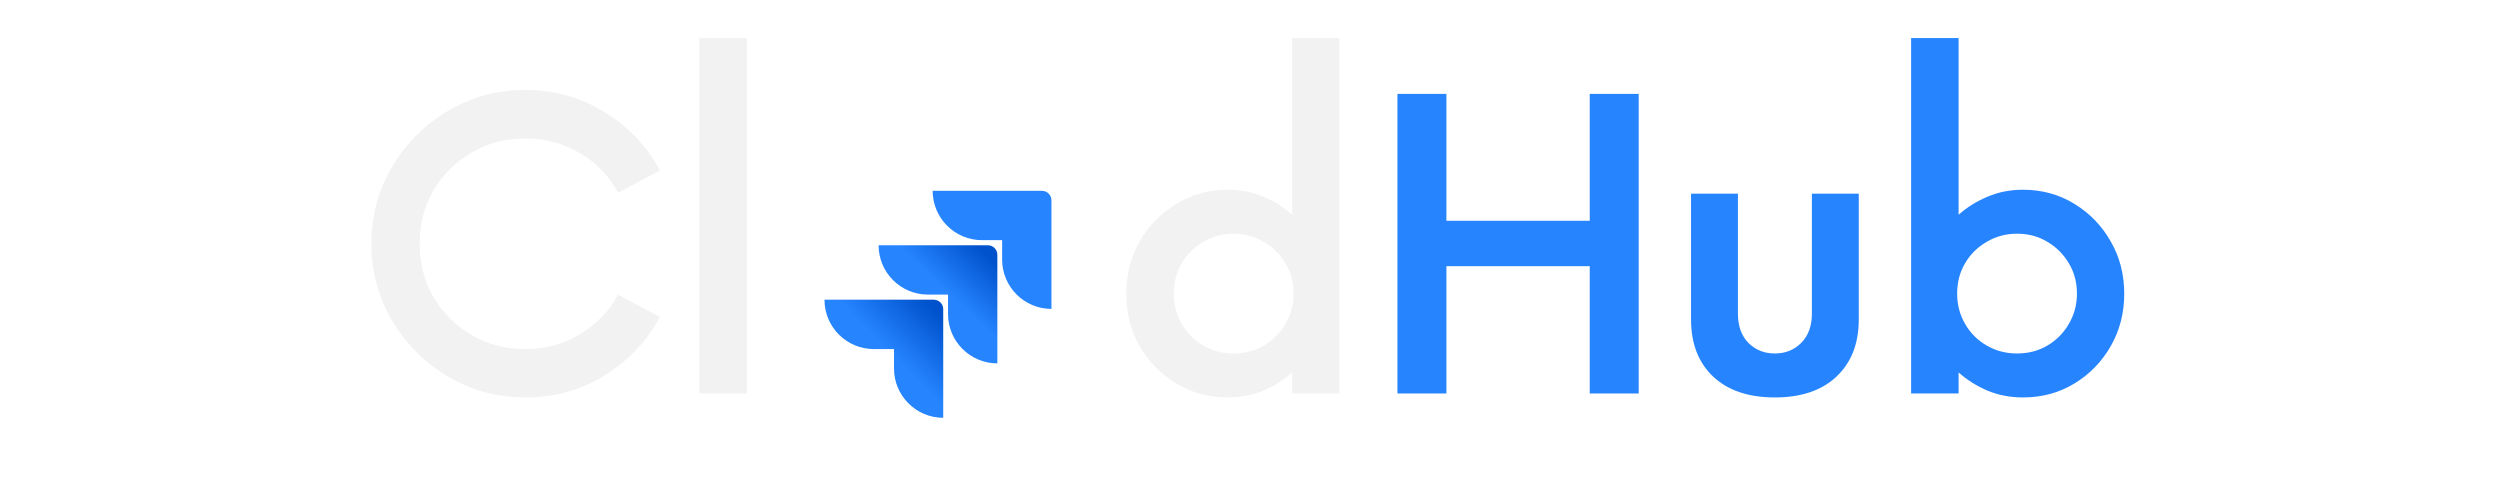
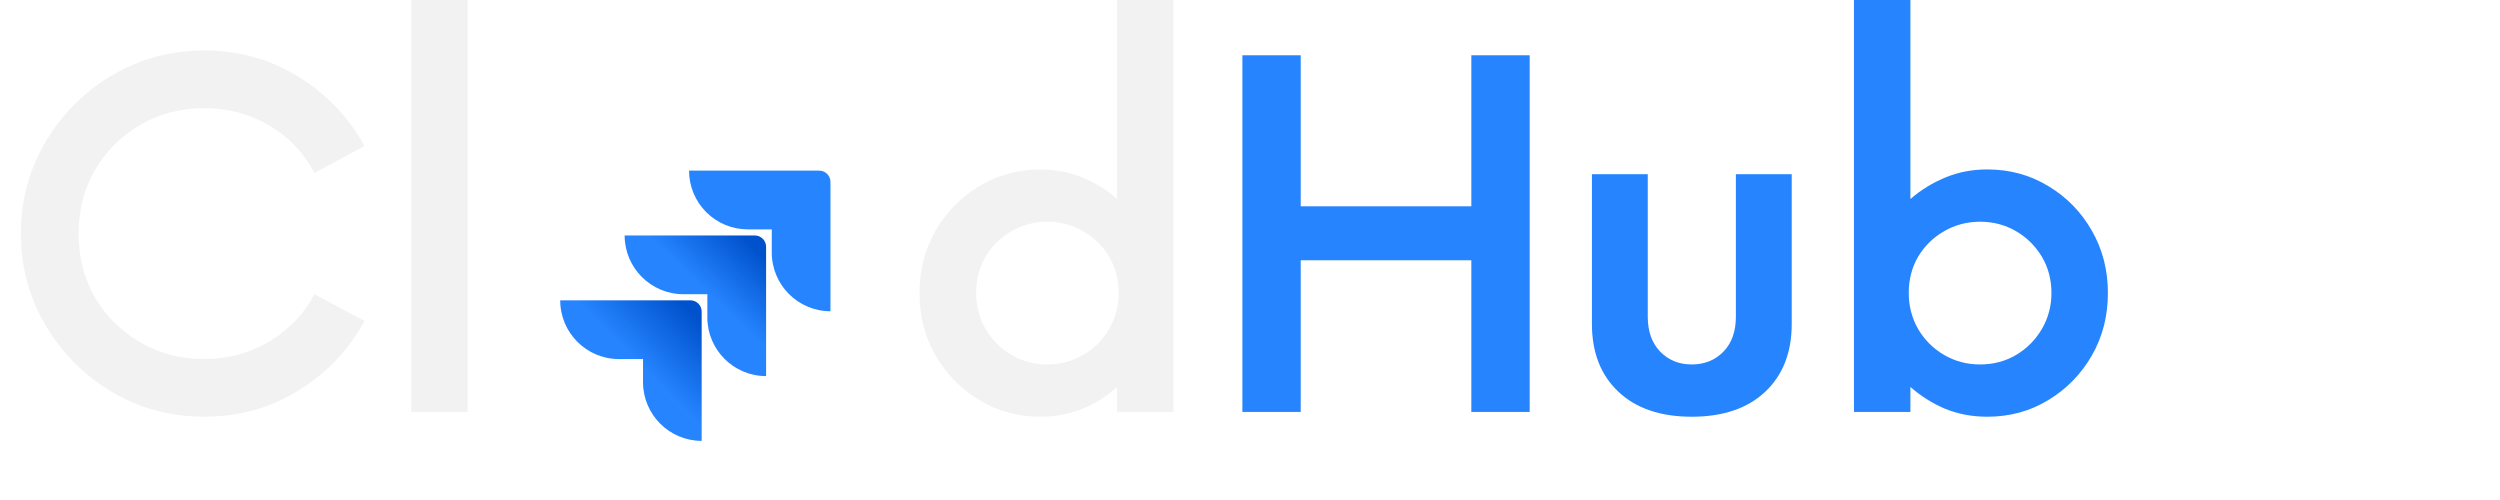
<svg xmlns="http://www.w3.org/2000/svg" width="250" zoomAndPan="magnify" viewBox="0 0 187.5 37.5" height="50" preserveAspectRatio="xMidYMid meet" version="1.0">
  <defs>
    <g />
-     <clipPath id="4281fc15dd">
-       <path d="M 69 14.312 L 78.855 14.312 L 78.855 24 L 69 24 Z M 69 14.312 " clip-rule="nonzero" />
-     </clipPath>
-     <clipPath id="442310760a">
-       <path d="M 65 18 L 75 18 L 75 28 L 65 28 Z M 65 18 " clip-rule="nonzero" />
-     </clipPath>
-     <clipPath id="2dd22bcf88">
-       <path d="M 74.09 18.395 L 65.895 18.395 C 65.895 20.438 67.551 22.094 69.59 22.094 L 71.102 22.094 L 71.102 23.559 C 71.105 25.598 72.762 27.254 74.801 27.254 L 74.801 19.105 C 74.801 18.715 74.484 18.395 74.09 18.395 Z M 74.09 18.395 " clip-rule="nonzero" />
-     </clipPath>
-     <linearGradient x1="0.991" gradientTransform="matrix(8.909584, 0, 0, 8.857443, 65.89299, 18.39581)" y1="-0.009" x2="0.009" gradientUnits="userSpaceOnUse" y2="1.009" id="2c9fe16d7d">
+     <clipPath id="a2aee419d6">
+       <path d="M 51 12.797 L 62.285 12.797 L 62.285 24 L 51 24 Z M 51 12.797 " clip-rule="nonzero" />
+     </clipPath>
+     <clipPath id="3bea4ac514">
+       <path d="M 46 17 L 58 17 L 58 29 L 46 29 Z M 46 17 " clip-rule="nonzero" />
+     </clipPath>
+     <clipPath id="61e51c5247">
+       <path d="M 56.609 17.66 L 46.848 17.66 C 46.852 20.094 48.82 22.062 51.254 22.066 L 53.051 22.066 L 53.051 23.809 C 53.055 26.238 55.023 28.207 57.457 28.207 L 57.457 18.508 C 57.457 18.043 57.078 17.66 56.609 17.66 Z M 56.609 17.66 " clip-rule="nonzero" />
+     </clipPath>
+     <linearGradient x1="0.991" gradientTransform="matrix(10.6075, 0, 0, 10.54542, 46.84894, 17.6619)" y1="-0.009" x2="0.009" gradientUnits="userSpaceOnUse" y2="1.009" id="19b626c670">
      <stop stop-opacity="1" stop-color="rgb(0%, 32.199%, 79.999%)" offset="0" />
      <stop stop-opacity="1" stop-color="rgb(0%, 32.199%, 79.999%)" offset="0.062" />
      <stop stop-opacity="1" stop-color="rgb(0%, 32.199%, 79.999%)" offset="0.078" />
      <stop stop-opacity="1" stop-color="rgb(0.082%, 32.309%, 80.11%)" offset="0.086" />
      <stop stop-opacity="1" stop-color="rgb(0.343%, 32.652%, 80.461%)" offset="0.09" />
      <stop stop-opacity="1" stop-color="rgb(0.522%, 32.887%, 80.701%)" offset="0.094" />
      <stop stop-opacity="1" stop-color="rgb(0.699%, 33.121%, 80.939%)" offset="0.098" />
      <stop stop-opacity="1" stop-color="rgb(0.877%, 33.354%, 81.178%)" offset="0.102" />
      <stop stop-opacity="1" stop-color="rgb(1.054%, 33.588%, 81.416%)" offset="0.105" />
      <stop stop-opacity="1" stop-color="rgb(1.233%, 33.823%, 81.656%)" offset="0.109" />
      <stop stop-opacity="1" stop-color="rgb(1.411%, 34.056%, 81.894%)" offset="0.113" />
      <stop stop-opacity="1" stop-color="rgb(1.59%, 34.291%, 82.133%)" offset="0.117" />
      <stop stop-opacity="1" stop-color="rgb(1.767%, 34.525%, 82.372%)" offset="0.121" />
      <stop stop-opacity="1" stop-color="rgb(1.945%, 34.76%, 82.611%)" offset="0.125" />
      <stop stop-opacity="1" stop-color="rgb(2.122%, 34.993%, 82.849%)" offset="0.129" />
      <stop stop-opacity="1" stop-color="rgb(2.301%, 35.228%, 83.089%)" offset="0.133" />
      <stop stop-opacity="1" stop-color="rgb(2.478%, 35.461%, 83.327%)" offset="0.137" />
      <stop stop-opacity="1" stop-color="rgb(2.657%, 35.695%, 83.566%)" offset="0.141" />
      <stop stop-opacity="1" stop-color="rgb(2.835%, 35.928%, 83.804%)" offset="0.145" />
      <stop stop-opacity="1" stop-color="rgb(3.014%, 36.163%, 84.044%)" offset="0.148" />
      <stop stop-opacity="1" stop-color="rgb(3.191%, 36.397%, 84.283%)" offset="0.152" />
      <stop stop-opacity="1" stop-color="rgb(3.369%, 36.632%, 84.523%)" offset="0.156" />
      <stop stop-opacity="1" stop-color="rgb(3.546%, 36.865%, 84.761%)" offset="0.16" />
      <stop stop-opacity="1" stop-color="rgb(3.725%, 37.1%, 85.001%)" offset="0.164" />
      <stop stop-opacity="1" stop-color="rgb(3.902%, 37.334%, 85.239%)" offset="0.168" />
      <stop stop-opacity="1" stop-color="rgb(4.08%, 37.569%, 85.478%)" offset="0.172" />
      <stop stop-opacity="1" stop-color="rgb(4.259%, 37.802%, 85.716%)" offset="0.176" />
      <stop stop-opacity="1" stop-color="rgb(4.437%, 38.036%, 85.956%)" offset="0.18" />
      <stop stop-opacity="1" stop-color="rgb(4.614%, 38.269%, 86.194%)" offset="0.184" />
      <stop stop-opacity="1" stop-color="rgb(4.793%, 38.504%, 86.433%)" offset="0.188" />
      <stop stop-opacity="1" stop-color="rgb(4.97%, 38.737%, 86.671%)" offset="0.191" />
      <stop stop-opacity="1" stop-color="rgb(5.148%, 38.972%, 86.911%)" offset="0.195" />
      <stop stop-opacity="1" stop-color="rgb(5.325%, 39.206%, 87.149%)" offset="0.199" />
      <stop stop-opacity="1" stop-color="rgb(5.504%, 39.441%, 87.389%)" offset="0.203" />
      <stop stop-opacity="1" stop-color="rgb(5.682%, 39.674%, 87.627%)" offset="0.207" />
      <stop stop-opacity="1" stop-color="rgb(5.861%, 39.909%, 87.866%)" offset="0.211" />
      <stop stop-opacity="1" stop-color="rgb(6.038%, 40.143%, 88.104%)" offset="0.215" />
      <stop stop-opacity="1" stop-color="rgb(6.216%, 40.378%, 88.344%)" offset="0.219" />
      <stop stop-opacity="1" stop-color="rgb(6.393%, 40.611%, 88.582%)" offset="0.223" />
      <stop stop-opacity="1" stop-color="rgb(6.572%, 40.845%, 88.821%)" offset="0.227" />
      <stop stop-opacity="1" stop-color="rgb(6.749%, 41.078%, 89.059%)" offset="0.23" />
      <stop stop-opacity="1" stop-color="rgb(6.927%, 41.313%, 89.299%)" offset="0.234" />
      <stop stop-opacity="1" stop-color="rgb(7.106%, 41.547%, 89.537%)" offset="0.238" />
      <stop stop-opacity="1" stop-color="rgb(7.285%, 41.782%, 89.777%)" offset="0.242" />
      <stop stop-opacity="1" stop-color="rgb(7.462%, 42.015%, 90.015%)" offset="0.246" />
      <stop stop-opacity="1" stop-color="rgb(7.64%, 42.25%, 90.254%)" offset="0.25" />
      <stop stop-opacity="1" stop-color="rgb(7.817%, 42.484%, 90.494%)" offset="0.254" />
      <stop stop-opacity="1" stop-color="rgb(7.996%, 42.719%, 90.733%)" offset="0.258" />
      <stop stop-opacity="1" stop-color="rgb(8.173%, 42.952%, 90.971%)" offset="0.262" />
      <stop stop-opacity="1" stop-color="rgb(8.351%, 43.185%, 91.211%)" offset="0.266" />
      <stop stop-opacity="1" stop-color="rgb(8.528%, 43.419%, 91.449%)" offset="0.27" />
      <stop stop-opacity="1" stop-color="rgb(8.707%, 43.654%, 91.689%)" offset="0.273" />
      <stop stop-opacity="1" stop-color="rgb(8.885%, 43.887%, 91.927%)" offset="0.277" />
      <stop stop-opacity="1" stop-color="rgb(9.064%, 44.122%, 92.166%)" offset="0.281" />
      <stop stop-opacity="1" stop-color="rgb(9.241%, 44.356%, 92.404%)" offset="0.285" />
      <stop stop-opacity="1" stop-color="rgb(9.419%, 44.591%, 92.644%)" offset="0.289" />
      <stop stop-opacity="1" stop-color="rgb(9.596%, 44.824%, 92.882%)" offset="0.293" />
      <stop stop-opacity="1" stop-color="rgb(9.775%, 45.059%, 93.121%)" offset="0.297" />
      <stop stop-opacity="1" stop-color="rgb(9.952%, 45.293%, 93.359%)" offset="0.301" />
      <stop stop-opacity="1" stop-color="rgb(10.13%, 45.528%, 93.599%)" offset="0.305" />
      <stop stop-opacity="1" stop-color="rgb(10.309%, 45.761%, 93.837%)" offset="0.309" />
      <stop stop-opacity="1" stop-color="rgb(10.487%, 45.995%, 94.077%)" offset="0.312" />
      <stop stop-opacity="1" stop-color="rgb(10.664%, 46.228%, 94.315%)" offset="0.316" />
      <stop stop-opacity="1" stop-color="rgb(10.843%, 46.463%, 94.554%)" offset="0.32" />
      <stop stop-opacity="1" stop-color="rgb(11.02%, 46.696%, 94.792%)" offset="0.324" />
      <stop stop-opacity="1" stop-color="rgb(11.198%, 46.931%, 95.032%)" offset="0.328" />
      <stop stop-opacity="1" stop-color="rgb(11.375%, 47.165%, 95.27%)" offset="0.332" />
      <stop stop-opacity="1" stop-color="rgb(11.554%, 47.4%, 95.509%)" offset="0.336" />
      <stop stop-opacity="1" stop-color="rgb(11.732%, 47.633%, 95.747%)" offset="0.34" />
      <stop stop-opacity="1" stop-color="rgb(11.911%, 47.868%, 95.987%)" offset="0.344" />
      <stop stop-opacity="1" stop-color="rgb(12.088%, 48.102%, 96.225%)" offset="0.348" />
      <stop stop-opacity="1" stop-color="rgb(12.267%, 48.335%, 96.465%)" offset="0.352" />
      <stop stop-opacity="1" stop-color="rgb(12.444%, 48.569%, 96.703%)" offset="0.355" />
      <stop stop-opacity="1" stop-color="rgb(12.622%, 48.804%, 96.942%)" offset="0.359" />
      <stop stop-opacity="1" stop-color="rgb(12.799%, 49.037%, 97.182%)" offset="0.363" />
      <stop stop-opacity="1" stop-color="rgb(12.978%, 49.272%, 97.421%)" offset="0.367" />
      <stop stop-opacity="1" stop-color="rgb(13.156%, 49.506%, 97.659%)" offset="0.371" />
      <stop stop-opacity="1" stop-color="rgb(13.335%, 49.741%, 97.899%)" offset="0.375" />
      <stop stop-opacity="1" stop-color="rgb(13.512%, 49.974%, 98.137%)" offset="0.379" />
      <stop stop-opacity="1" stop-color="rgb(13.69%, 50.209%, 98.376%)" offset="0.383" />
      <stop stop-opacity="1" stop-color="rgb(13.867%, 50.443%, 98.615%)" offset="0.387" />
      <stop stop-opacity="1" stop-color="rgb(14.046%, 50.676%, 98.854%)" offset="0.391" />
      <stop stop-opacity="1" stop-color="rgb(14.223%, 50.909%, 99.092%)" offset="0.395" />
      <stop stop-opacity="1" stop-color="rgb(14.401%, 51.144%, 99.332%)" offset="0.398" />
      <stop stop-opacity="1" stop-color="rgb(14.58%, 51.378%, 99.57%)" offset="0.402" />
      <stop stop-opacity="1" stop-color="rgb(14.758%, 51.613%, 99.809%)" offset="0.406" />
      <stop stop-opacity="1" stop-color="rgb(14.828%, 51.706%, 99.904%)" offset="0.438" />
      <stop stop-opacity="1" stop-color="rgb(14.899%, 51.799%, 100%)" offset="0.491" />
      <stop stop-opacity="1" stop-color="rgb(14.899%, 51.799%, 100%)" offset="0.5" />
      <stop stop-opacity="1" stop-color="rgb(14.899%, 51.799%, 100%)" offset="0.509" />
      <stop stop-opacity="1" stop-color="rgb(14.899%, 51.799%, 100%)" offset="1" />
    </linearGradient>
-     <clipPath id="081d4f0f31">
-       <path d="M 61.836 22 L 71 22 L 71 31.332 L 61.836 31.332 Z M 61.836 22 " clip-rule="nonzero" />
-     </clipPath>
-     <clipPath id="09cc442fc3">
-       <path d="M 70.031 22.477 L 61.836 22.477 C 61.836 24.523 63.492 26.18 65.535 26.18 L 67.051 26.18 L 67.051 27.637 C 67.051 29.676 68.703 31.332 70.742 31.336 L 70.742 23.191 C 70.742 22.797 70.426 22.477 70.031 22.477 Z M 70.031 22.477 " clip-rule="nonzero" />
-     </clipPath>
-     <linearGradient x1="1.006" gradientTransform="matrix(8.909584, 0, 0, 8.856908, 61.83427, 22.4784)" y1="0.006" x2="-0.005" gradientUnits="userSpaceOnUse" y2="0.994" id="7d6ed2fe5c">
+     <clipPath id="8f3a3ee9fa">
+       <path d="M 42.016 22 L 53 22 L 53 33.066 L 42.016 33.066 Z M 42.016 22 " clip-rule="nonzero" />
+     </clipPath>
+     <clipPath id="1d2eb7f20a">
+       <path d="M 51.777 22.523 L 42.016 22.523 C 42.016 24.957 43.988 26.93 46.422 26.93 L 48.227 26.93 L 48.227 28.664 C 48.227 31.094 50.195 33.062 52.625 33.066 L 52.625 23.371 C 52.625 22.902 52.246 22.523 51.777 22.523 Z M 51.777 22.523 " clip-rule="nonzero" />
+     </clipPath>
+     <linearGradient x1="1.006" gradientTransform="matrix(10.6075, 0, 0, 10.54478, 42.01674, 22.52251)" y1="0.006" x2="-0.005" gradientUnits="userSpaceOnUse" y2="0.994" id="610e79e1d4">
      <stop stop-opacity="1" stop-color="rgb(0%, 32.199%, 79.999%)" offset="0" />
      <stop stop-opacity="1" stop-color="rgb(0%, 32.199%, 79.999%)" offset="0.062" />
      <stop stop-opacity="1" stop-color="rgb(0%, 32.199%, 79.999%)" offset="0.078" />
      <stop stop-opacity="1" stop-color="rgb(0.131%, 32.372%, 80.174%)" offset="0.086" />
      <stop stop-opacity="1" stop-color="rgb(0.42%, 32.753%, 80.563%)" offset="0.09" />
      <stop stop-opacity="1" stop-color="rgb(0.578%, 32.962%, 80.777%)" offset="0.094" />
      <stop stop-opacity="1" stop-color="rgb(0.737%, 33.17%, 80.989%)" offset="0.098" />
      <stop stop-opacity="1" stop-color="rgb(0.896%, 33.379%, 81.203%)" offset="0.102" />
      <stop stop-opacity="1" stop-color="rgb(1.054%, 33.586%, 81.415%)" offset="0.105" />
      <stop stop-opacity="1" stop-color="rgb(1.213%, 33.795%, 81.628%)" offset="0.109" />
      <stop stop-opacity="1" stop-color="rgb(1.372%, 34.004%, 81.841%)" offset="0.113" />
      <stop stop-opacity="1" stop-color="rgb(1.53%, 34.213%, 82.054%)" offset="0.117" />
      <stop stop-opacity="1" stop-color="rgb(1.688%, 34.421%, 82.266%)" offset="0.121" />
      <stop stop-opacity="1" stop-color="rgb(1.846%, 34.63%, 82.48%)" offset="0.125" />
      <stop stop-opacity="1" stop-color="rgb(2.005%, 34.837%, 82.692%)" offset="0.129" />
      <stop stop-opacity="1" stop-color="rgb(2.164%, 35.046%, 82.906%)" offset="0.133" />
      <stop stop-opacity="1" stop-color="rgb(2.322%, 35.255%, 83.118%)" offset="0.137" />
      <stop stop-opacity="1" stop-color="rgb(2.481%, 35.464%, 83.331%)" offset="0.141" />
      <stop stop-opacity="1" stop-color="rgb(2.64%, 35.672%, 83.543%)" offset="0.145" />
      <stop stop-opacity="1" stop-color="rgb(2.798%, 35.881%, 83.755%)" offset="0.148" />
      <stop stop-opacity="1" stop-color="rgb(2.957%, 36.089%, 83.968%)" offset="0.152" />
      <stop stop-opacity="1" stop-color="rgb(3.116%, 36.298%, 84.181%)" offset="0.156" />
      <stop stop-opacity="1" stop-color="rgb(3.273%, 36.507%, 84.393%)" offset="0.16" />
      <stop stop-opacity="1" stop-color="rgb(3.432%, 36.716%, 84.607%)" offset="0.164" />
      <stop stop-opacity="1" stop-color="rgb(3.59%, 36.923%, 84.819%)" offset="0.168" />
      <stop stop-opacity="1" stop-color="rgb(3.749%, 37.132%, 85.033%)" offset="0.172" />
      <stop stop-opacity="1" stop-color="rgb(3.908%, 37.34%, 85.245%)" offset="0.176" />
      <stop stop-opacity="1" stop-color="rgb(4.066%, 37.549%, 85.458%)" offset="0.18" />
      <stop stop-opacity="1" stop-color="rgb(4.225%, 37.756%, 85.67%)" offset="0.184" />
      <stop stop-opacity="1" stop-color="rgb(4.384%, 37.965%, 85.884%)" offset="0.188" />
      <stop stop-opacity="1" stop-color="rgb(4.541%, 38.174%, 86.096%)" offset="0.191" />
      <stop stop-opacity="1" stop-color="rgb(4.7%, 38.383%, 86.31%)" offset="0.195" />
      <stop stop-opacity="1" stop-color="rgb(4.858%, 38.591%, 86.522%)" offset="0.199" />
      <stop stop-opacity="1" stop-color="rgb(5.017%, 38.8%, 86.736%)" offset="0.203" />
      <stop stop-opacity="1" stop-color="rgb(5.176%, 39.008%, 86.948%)" offset="0.207" />
      <stop stop-opacity="1" stop-color="rgb(5.334%, 39.217%, 87.16%)" offset="0.211" />
      <stop stop-opacity="1" stop-color="rgb(5.493%, 39.426%, 87.372%)" offset="0.215" />
      <stop stop-opacity="1" stop-color="rgb(5.652%, 39.635%, 87.585%)" offset="0.219" />
      <stop stop-opacity="1" stop-color="rgb(5.809%, 39.842%, 87.798%)" offset="0.223" />
      <stop stop-opacity="1" stop-color="rgb(5.968%, 40.051%, 88.011%)" offset="0.227" />
      <stop stop-opacity="1" stop-color="rgb(6.126%, 40.259%, 88.223%)" offset="0.23" />
      <stop stop-opacity="1" stop-color="rgb(6.285%, 40.468%, 88.437%)" offset="0.234" />
      <stop stop-opacity="1" stop-color="rgb(6.444%, 40.677%, 88.649%)" offset="0.238" />
      <stop stop-opacity="1" stop-color="rgb(6.602%, 40.886%, 88.863%)" offset="0.242" />
      <stop stop-opacity="1" stop-color="rgb(6.761%, 41.093%, 89.075%)" offset="0.246" />
      <stop stop-opacity="1" stop-color="rgb(6.92%, 41.302%, 89.288%)" offset="0.25" />
      <stop stop-opacity="1" stop-color="rgb(7.077%, 41.51%, 89.5%)" offset="0.254" />
      <stop stop-opacity="1" stop-color="rgb(7.236%, 41.719%, 89.714%)" offset="0.258" />
      <stop stop-opacity="1" stop-color="rgb(7.394%, 41.927%, 89.926%)" offset="0.262" />
      <stop stop-opacity="1" stop-color="rgb(7.553%, 42.136%, 90.14%)" offset="0.266" />
      <stop stop-opacity="1" stop-color="rgb(7.712%, 42.345%, 90.352%)" offset="0.27" />
      <stop stop-opacity="1" stop-color="rgb(7.87%, 42.554%, 90.564%)" offset="0.273" />
      <stop stop-opacity="1" stop-color="rgb(8.029%, 42.761%, 90.776%)" offset="0.277" />
      <stop stop-opacity="1" stop-color="rgb(8.188%, 42.97%, 90.99%)" offset="0.281" />
      <stop stop-opacity="1" stop-color="rgb(8.345%, 43.178%, 91.202%)" offset="0.285" />
      <stop stop-opacity="1" stop-color="rgb(8.504%, 43.387%, 91.415%)" offset="0.289" />
      <stop stop-opacity="1" stop-color="rgb(8.662%, 43.596%, 91.628%)" offset="0.293" />
      <stop stop-opacity="1" stop-color="rgb(8.821%, 43.805%, 91.841%)" offset="0.297" />
      <stop stop-opacity="1" stop-color="rgb(8.98%, 44.012%, 92.053%)" offset="0.301" />
      <stop stop-opacity="1" stop-color="rgb(9.138%, 44.221%, 92.267%)" offset="0.305" />
      <stop stop-opacity="1" stop-color="rgb(9.297%, 44.429%, 92.479%)" offset="0.309" />
      <stop stop-opacity="1" stop-color="rgb(9.456%, 44.638%, 92.693%)" offset="0.312" />
      <stop stop-opacity="1" stop-color="rgb(9.615%, 44.847%, 92.905%)" offset="0.316" />
      <stop stop-opacity="1" stop-color="rgb(9.773%, 45.056%, 93.118%)" offset="0.32" />
      <stop stop-opacity="1" stop-color="rgb(9.93%, 45.264%, 93.33%)" offset="0.324" />
      <stop stop-opacity="1" stop-color="rgb(10.089%, 45.473%, 93.544%)" offset="0.328" />
      <stop stop-opacity="1" stop-color="rgb(10.248%, 45.68%, 93.756%)" offset="0.332" />
      <stop stop-opacity="1" stop-color="rgb(10.406%, 45.889%, 93.968%)" offset="0.336" />
      <stop stop-opacity="1" stop-color="rgb(10.565%, 46.097%, 94.18%)" offset="0.34" />
      <stop stop-opacity="1" stop-color="rgb(10.724%, 46.306%, 94.394%)" offset="0.344" />
      <stop stop-opacity="1" stop-color="rgb(10.883%, 46.515%, 94.606%)" offset="0.348" />
      <stop stop-opacity="1" stop-color="rgb(11.041%, 46.724%, 94.82%)" offset="0.352" />
      <stop stop-opacity="1" stop-color="rgb(11.198%, 46.931%, 95.032%)" offset="0.355" />
      <stop stop-opacity="1" stop-color="rgb(11.357%, 47.141%, 95.245%)" offset="0.359" />
      <stop stop-opacity="1" stop-color="rgb(11.516%, 47.348%, 95.457%)" offset="0.363" />
      <stop stop-opacity="1" stop-color="rgb(11.675%, 47.557%, 95.671%)" offset="0.367" />
      <stop stop-opacity="1" stop-color="rgb(11.833%, 47.766%, 95.883%)" offset="0.371" />
      <stop stop-opacity="1" stop-color="rgb(11.992%, 47.975%, 96.097%)" offset="0.375" />
      <stop stop-opacity="1" stop-color="rgb(12.151%, 48.183%, 96.309%)" offset="0.379" />
      <stop stop-opacity="1" stop-color="rgb(12.309%, 48.392%, 96.523%)" offset="0.383" />
      <stop stop-opacity="1" stop-color="rgb(12.466%, 48.599%, 96.735%)" offset="0.387" />
      <stop stop-opacity="1" stop-color="rgb(12.625%, 48.808%, 96.948%)" offset="0.391" />
      <stop stop-opacity="1" stop-color="rgb(12.784%, 49.017%, 97.16%)" offset="0.395" />
      <stop stop-opacity="1" stop-color="rgb(12.943%, 49.226%, 97.372%)" offset="0.398" />
      <stop stop-opacity="1" stop-color="rgb(13.101%, 49.434%, 97.585%)" offset="0.402" />
      <stop stop-opacity="1" stop-color="rgb(13.26%, 49.643%, 97.798%)" offset="0.406" />
      <stop stop-opacity="1" stop-color="rgb(13.419%, 49.85%, 98.01%)" offset="0.41" />
      <stop stop-opacity="1" stop-color="rgb(13.577%, 50.06%, 98.224%)" offset="0.414" />
      <stop stop-opacity="1" stop-color="rgb(13.734%, 50.267%, 98.436%)" offset="0.418" />
      <stop stop-opacity="1" stop-color="rgb(13.893%, 50.476%, 98.65%)" offset="0.422" />
      <stop stop-opacity="1" stop-color="rgb(14.052%, 50.685%, 98.862%)" offset="0.426" />
      <stop stop-opacity="1" stop-color="rgb(14.211%, 50.894%, 99.075%)" offset="0.43" />
      <stop stop-opacity="1" stop-color="rgb(14.369%, 51.102%, 99.287%)" offset="0.434" />
      <stop stop-opacity="1" stop-color="rgb(14.528%, 51.311%, 99.501%)" offset="0.438" />
      <stop stop-opacity="1" stop-color="rgb(14.687%, 51.518%, 99.713%)" offset="0.441" />
      <stop stop-opacity="1" stop-color="rgb(14.845%, 51.727%, 99.927%)" offset="0.445" />
      <stop stop-opacity="1" stop-color="rgb(14.871%, 51.762%, 99.963%)" offset="0.453" />
      <stop stop-opacity="1" stop-color="rgb(14.899%, 51.799%, 100%)" offset="0.469" />
      <stop stop-opacity="1" stop-color="rgb(14.899%, 51.799%, 100%)" offset="0.494" />
      <stop stop-opacity="1" stop-color="rgb(14.899%, 51.799%, 100%)" offset="0.5" />
      <stop stop-opacity="1" stop-color="rgb(14.899%, 51.799%, 100%)" offset="0.506" />
      <stop stop-opacity="1" stop-color="rgb(14.899%, 51.799%, 100%)" offset="1" />
    </linearGradient>
  </defs>
  <g fill="#f2f2f2" fill-opacity="1">
-     <g transform="translate(26.24484, 29.51081)">
-       <g>
-         <path d="M 13.141 0.297 C 11.547 0.297 10.055 0 8.672 -0.594 C 7.285 -1.195 6.062 -2.031 5 -3.094 C 3.938 -4.156 3.102 -5.379 2.5 -6.766 C 1.906 -8.148 1.609 -9.641 1.609 -11.234 C 1.609 -12.828 1.906 -14.316 2.5 -15.703 C 3.102 -17.086 3.938 -18.312 5 -19.375 C 6.062 -20.438 7.285 -21.266 8.672 -21.859 C 10.055 -22.461 11.547 -22.766 13.141 -22.766 C 15.336 -22.766 17.328 -22.207 19.109 -21.094 C 20.898 -19.988 22.281 -18.535 23.25 -16.734 L 20.109 -15.047 C 19.453 -16.297 18.504 -17.285 17.266 -18.016 C 16.035 -18.754 14.66 -19.125 13.141 -19.125 C 11.672 -19.125 10.336 -18.773 9.141 -18.078 C 7.941 -17.379 6.988 -16.438 6.281 -15.25 C 5.582 -14.07 5.234 -12.734 5.234 -11.234 C 5.234 -9.734 5.582 -8.391 6.281 -7.203 C 6.988 -6.016 7.941 -5.07 9.141 -4.375 C 10.336 -3.676 11.672 -3.328 13.141 -3.328 C 14.66 -3.328 16.035 -3.703 17.266 -4.453 C 18.504 -5.203 19.453 -6.188 20.109 -7.406 L 23.25 -5.734 C 22.281 -3.93 20.898 -2.473 19.109 -1.359 C 17.328 -0.254 15.336 0.297 13.141 0.297 Z M 13.141 0.297 " />
-       </g>
-     </g>
-   </g>
-   <g fill="#f2f2f2" fill-opacity="1">
-     <g transform="translate(49.98169, 29.51081)">
-       <g>
-         <path d="M 2.469 0 L 2.469 -26.656 L 6.031 -26.656 L 6.031 0 Z M 2.469 0 " />
-       </g>
-     </g>
-   </g>
-   <g fill="#f2f2f2" fill-opacity="1">
-     <g transform="translate(57.88546, 29.51081)">
+     <g transform="translate(-0.35501, 30.89511)">
+       <g>
+         <path d="M 15.656 0.359 C 13.75 0.359 11.969 0.004 10.312 -0.703 C 8.664 -1.422 7.211 -2.41 5.953 -3.672 C 4.691 -4.941 3.703 -6.398 2.984 -8.047 C 2.273 -9.691 1.922 -11.469 1.922 -13.375 C 1.922 -15.281 2.273 -17.055 2.984 -18.703 C 3.703 -20.359 4.691 -21.816 5.953 -23.078 C 7.211 -24.336 8.664 -25.32 10.312 -26.031 C 11.969 -26.75 13.75 -27.109 15.656 -27.109 C 18.27 -27.109 20.641 -26.445 22.766 -25.125 C 24.891 -23.801 26.531 -22.07 27.688 -19.938 L 23.938 -17.922 C 23.164 -19.41 22.047 -20.594 20.578 -21.469 C 19.109 -22.344 17.469 -22.781 15.656 -22.781 C 13.895 -22.781 12.301 -22.363 10.875 -21.531 C 9.445 -20.695 8.316 -19.57 7.484 -18.156 C 6.66 -16.75 6.25 -15.156 6.25 -13.375 C 6.25 -11.594 6.66 -9.992 7.484 -8.578 C 8.316 -7.172 9.445 -6.051 10.875 -5.219 C 12.301 -4.383 13.895 -3.969 15.656 -3.969 C 17.469 -3.969 19.109 -4.41 20.578 -5.297 C 22.047 -6.191 23.164 -7.367 23.938 -8.828 L 27.688 -6.828 C 26.531 -4.68 24.891 -2.945 22.766 -1.625 C 20.641 -0.301 18.27 0.359 15.656 0.359 Z M 15.656 0.359 " />
+       </g>
+     </g>
+   </g>
+   <g fill="#f2f2f2" fill-opacity="1">
+     <g transform="translate(27.9054, 30.89511)">
+       <g>
+         <path d="M 2.938 0 L 2.938 -31.75 L 7.172 -31.75 L 7.172 0 Z M 2.938 0 " />
+       </g>
+     </g>
+   </g>
+   <g fill="#f2f2f2" fill-opacity="1">
+     <g transform="translate(37.31541, 30.89511)">
      <g />
    </g>
  </g>
  <g fill="#f2f2f2" fill-opacity="1">
-     <g transform="translate(66.2718, 29.51081)">
+     <g transform="translate(47.29994, 30.89511)">
      <g />
    </g>
  </g>
  <g fill="#f2f2f2" fill-opacity="1">
-     <g transform="translate(74.65813, 29.51081)">
+     <g transform="translate(57.28447, 30.89511)">
      <g />
    </g>
  </g>
  <g fill="#f2f2f2" fill-opacity="1">
-     <g transform="translate(83.04994, 29.51081)">
-       <g>
-         <path d="M 13.859 -26.656 L 17.406 -26.656 L 17.406 0 L 13.859 0 L 13.859 -1.578 C 13.234 -1.004 12.508 -0.547 11.688 -0.203 C 10.863 0.129 9.973 0.297 9.016 0.297 C 7.617 0.297 6.336 -0.051 5.172 -0.75 C 4.016 -1.445 3.098 -2.379 2.422 -3.547 C 1.754 -4.723 1.422 -6.035 1.422 -7.484 C 1.422 -8.93 1.754 -10.238 2.422 -11.406 C 3.098 -12.582 4.016 -13.52 5.172 -14.219 C 6.336 -14.926 7.617 -15.281 9.016 -15.281 C 9.973 -15.281 10.863 -15.109 11.688 -14.766 C 12.508 -14.43 13.234 -13.977 13.859 -13.406 Z M 9.469 -3 C 10.289 -3 11.047 -3.195 11.734 -3.594 C 12.422 -3.988 12.961 -4.531 13.359 -5.219 C 13.766 -5.906 13.969 -6.66 13.969 -7.484 C 13.969 -8.336 13.766 -9.098 13.359 -9.766 C 12.961 -10.441 12.422 -10.977 11.734 -11.375 C 11.047 -11.781 10.289 -11.984 9.469 -11.984 C 8.645 -11.984 7.891 -11.781 7.203 -11.375 C 6.516 -10.977 5.973 -10.441 5.578 -9.766 C 5.18 -9.098 4.984 -8.336 4.984 -7.484 C 4.984 -6.66 5.18 -5.906 5.578 -5.219 C 5.973 -4.531 6.516 -3.988 7.203 -3.594 C 7.891 -3.195 8.645 -3 9.469 -3 Z M 9.469 -3 " />
+     <g transform="translate(67.27552, 30.89511)">
+       <g>
+         <path d="M 16.5 -31.75 L 20.734 -31.75 L 20.734 0 L 16.5 0 L 16.5 -1.875 C 15.758 -1.188 14.895 -0.641 13.906 -0.234 C 12.926 0.16 11.875 0.359 10.75 0.359 C 9.082 0.359 7.555 -0.055 6.172 -0.891 C 4.797 -1.723 3.703 -2.836 2.891 -4.234 C 2.086 -5.629 1.688 -7.191 1.688 -8.922 C 1.688 -10.641 2.086 -12.195 2.891 -13.594 C 3.703 -15 4.797 -16.113 6.172 -16.938 C 7.555 -17.77 9.082 -18.188 10.75 -18.188 C 11.875 -18.188 12.926 -17.984 13.906 -17.578 C 14.895 -17.18 15.758 -16.645 16.5 -15.969 Z M 11.281 -3.562 C 12.258 -3.562 13.156 -3.801 13.969 -4.281 C 14.789 -4.758 15.438 -5.406 15.906 -6.219 C 16.383 -7.039 16.625 -7.941 16.625 -8.922 C 16.625 -9.93 16.383 -10.836 15.906 -11.641 C 15.438 -12.441 14.789 -13.078 13.969 -13.547 C 13.156 -14.023 12.258 -14.266 11.281 -14.266 C 10.301 -14.266 9.398 -14.023 8.578 -13.547 C 7.766 -13.078 7.117 -12.441 6.641 -11.641 C 6.172 -10.836 5.938 -9.93 5.938 -8.922 C 5.938 -7.941 6.172 -7.039 6.641 -6.219 C 7.117 -5.406 7.766 -4.758 8.578 -4.281 C 9.398 -3.801 10.301 -3.562 11.281 -3.562 Z M 11.281 -3.562 " />
      </g>
    </g>
  </g>
  <g fill="#2684ff" fill-opacity="1">
-     <g transform="translate(102.3396, 29.51081)">
-       <g>
-         <path d="M 16.891 -22.469 L 20.562 -22.469 L 20.562 0 L 16.891 0 L 16.891 -9.547 L 6.141 -9.547 L 6.141 0 L 2.469 0 L 2.469 -22.469 L 6.141 -22.469 L 6.141 -12.953 L 16.891 -12.953 Z M 16.891 -22.469 " />
+     <g transform="translate(90.24126, 30.89511)">
+       <g>
+         <path d="M 20.109 -26.75 L 24.484 -26.75 L 24.484 0 L 20.109 0 L 20.109 -11.375 L 7.312 -11.375 L 7.312 0 L 2.938 0 L 2.938 -26.75 L 7.312 -26.75 L 7.312 -15.422 L 20.109 -15.422 Z M 20.109 -26.75 " />
      </g>
    </g>
  </g>
  <g fill="#2684ff" fill-opacity="1">
-     <g transform="translate(124.7661, 29.51081)">
-       <g>
-         <path d="M 8.344 0.297 C 6.375 0.297 4.832 -0.223 3.719 -1.266 C 2.613 -2.316 2.062 -3.742 2.062 -5.547 L 2.062 -14.984 L 5.578 -14.984 L 5.578 -5.984 C 5.578 -5.066 5.836 -4.336 6.359 -3.797 C 6.891 -3.266 7.551 -3 8.344 -3 C 9.145 -3 9.805 -3.266 10.328 -3.797 C 10.859 -4.336 11.125 -5.066 11.125 -5.984 L 11.125 -14.984 L 14.641 -14.984 L 14.641 -5.547 C 14.641 -3.742 14.082 -2.316 12.969 -1.266 C 11.863 -0.223 10.32 0.297 8.344 0.297 Z M 8.344 0.297 " />
+     <g transform="translate(116.9415, 30.89511)">
+       <g>
+         <path d="M 9.938 0.359 C 7.594 0.359 5.758 -0.266 4.438 -1.516 C 3.113 -2.766 2.453 -4.457 2.453 -6.594 L 2.453 -17.828 L 6.641 -17.828 L 6.641 -7.141 C 6.641 -6.035 6.953 -5.16 7.578 -4.516 C 8.203 -3.879 8.988 -3.562 9.938 -3.562 C 10.895 -3.562 11.688 -3.879 12.312 -4.516 C 12.938 -5.16 13.25 -6.035 13.25 -7.141 L 13.25 -17.828 L 17.438 -17.828 L 17.438 -6.594 C 17.438 -4.457 16.773 -2.766 15.453 -1.516 C 14.129 -0.266 12.289 0.359 9.938 0.359 Z M 9.938 0.359 " />
      </g>
    </g>
  </g>
  <g fill="#2684ff" fill-opacity="1">
-     <g transform="translate(140.8651, 29.51081)">
-       <g>
-         <path d="M 10.859 -15.281 C 12.285 -15.281 13.57 -14.926 14.719 -14.219 C 15.863 -13.52 16.77 -12.582 17.438 -11.406 C 18.113 -10.238 18.453 -8.93 18.453 -7.484 C 18.453 -6.035 18.113 -4.723 17.438 -3.547 C 16.77 -2.379 15.863 -1.445 14.719 -0.75 C 13.57 -0.051 12.285 0.297 10.859 0.297 C 9.91 0.297 9.031 0.129 8.219 -0.203 C 7.406 -0.547 6.676 -1.004 6.031 -1.578 L 6.031 0 L 2.469 0 L 2.469 -26.656 L 6.031 -26.656 L 6.031 -13.406 C 6.676 -13.977 7.406 -14.43 8.219 -14.766 C 9.031 -15.109 9.91 -15.281 10.859 -15.281 Z M 10.406 -3 C 11.258 -3 12.02 -3.195 12.688 -3.594 C 13.363 -3.988 13.898 -4.531 14.297 -5.219 C 14.703 -5.906 14.906 -6.66 14.906 -7.484 C 14.906 -8.336 14.703 -9.098 14.297 -9.766 C 13.898 -10.441 13.363 -10.977 12.688 -11.375 C 12.02 -11.781 11.258 -11.984 10.406 -11.984 C 9.582 -11.984 8.828 -11.781 8.141 -11.375 C 7.453 -10.977 6.91 -10.441 6.516 -9.766 C 6.117 -9.098 5.922 -8.336 5.922 -7.484 C 5.922 -6.66 6.117 -5.906 6.516 -5.219 C 6.91 -4.531 7.453 -3.988 8.141 -3.594 C 8.828 -3.195 9.582 -3 10.406 -3 Z M 10.406 -3 " />
-       </g>
-     </g>
-   </g>
-   <g clip-path="url(#4281fc15dd)">
-     <path fill="#2684ff" d="M 78.148 14.312 L 69.949 14.312 C 69.949 15.293 70.34 16.234 71.035 16.93 C 71.727 17.621 72.668 18.012 73.648 18.012 L 75.16 18.012 L 75.16 19.469 C 75.16 21.512 76.816 23.168 78.859 23.168 L 78.859 15.023 C 78.859 14.629 78.539 14.312 78.148 14.312 Z M 78.148 14.312 " fill-opacity="1" fill-rule="nonzero" />
-   </g>
-   <g clip-path="url(#442310760a)">
-     <g clip-path="url(#2dd22bcf88)">
-       <path fill="url(#2c9fe16d7d)" d="M 65.895 18.395 L 65.895 27.254 L 74.801 27.254 L 74.801 18.395 Z M 65.895 18.395 " fill-rule="nonzero" />
-     </g>
-   </g>
-   <g clip-path="url(#081d4f0f31)">
-     <g clip-path="url(#09cc442fc3)">
-       <path fill="url(#7d6ed2fe5c)" d="M 61.836 22.477 L 61.836 31.332 L 70.742 31.332 L 70.742 22.477 Z M 61.836 22.477 " fill-rule="nonzero" />
+     <g transform="translate(136.1086, 30.89511)">
+       <g>
+         <path d="M 12.938 -18.188 C 14.625 -18.188 16.148 -17.77 17.516 -16.938 C 18.891 -16.113 19.977 -15 20.781 -13.594 C 21.582 -12.195 21.984 -10.641 21.984 -8.922 C 21.984 -7.191 21.582 -5.629 20.781 -4.234 C 19.977 -2.836 18.891 -1.723 17.516 -0.891 C 16.148 -0.055 14.625 0.359 12.938 0.359 C 11.801 0.359 10.75 0.16 9.781 -0.234 C 8.82 -0.641 7.953 -1.188 7.172 -1.875 L 7.172 0 L 2.938 0 L 2.938 -31.75 L 7.172 -31.75 L 7.172 -15.969 C 7.953 -16.645 8.82 -17.18 9.781 -17.578 C 10.75 -17.984 11.801 -18.188 12.938 -18.188 Z M 12.391 -3.562 C 13.398 -3.562 14.305 -3.801 15.109 -4.281 C 15.91 -4.758 16.551 -5.406 17.031 -6.219 C 17.508 -7.039 17.75 -7.941 17.75 -8.922 C 17.75 -9.93 17.508 -10.836 17.031 -11.641 C 16.551 -12.441 15.91 -13.078 15.109 -13.547 C 14.305 -14.023 13.398 -14.266 12.391 -14.266 C 11.41 -14.266 10.508 -14.023 9.688 -13.547 C 8.875 -13.078 8.227 -12.441 7.75 -11.641 C 7.281 -10.836 7.047 -9.93 7.047 -8.922 C 7.047 -7.941 7.281 -7.039 7.75 -6.219 C 8.227 -5.406 8.875 -4.758 9.688 -4.281 C 10.508 -3.801 11.41 -3.562 12.391 -3.562 Z M 12.391 -3.562 " />
+       </g>
+     </g>
+   </g>
+   <g clip-path="url(#a2aee419d6)">
+     <path fill="#2684ff" d="M 61.438 12.797 L 51.68 12.797 C 51.68 13.969 52.141 15.086 52.969 15.914 C 53.797 16.742 54.918 17.203 56.086 17.203 L 57.883 17.203 L 57.883 18.941 C 57.883 21.371 59.855 23.344 62.285 23.344 L 62.285 13.645 C 62.285 13.176 61.906 12.797 61.438 12.797 Z M 61.438 12.797 " fill-opacity="1" fill-rule="nonzero" />
+   </g>
+   <g clip-path="url(#3bea4ac514)">
+     <g clip-path="url(#61e51c5247)">
+       <path fill="url(#19b626c670)" d="M 46.848 17.66 L 46.848 28.207 L 57.457 28.207 L 57.457 17.66 Z M 46.848 17.66 " fill-rule="nonzero" />
+     </g>
+   </g>
+   <g clip-path="url(#8f3a3ee9fa)">
+     <g clip-path="url(#1d2eb7f20a)">
+       <path fill="url(#610e79e1d4)" d="M 42.016 22.523 L 42.016 33.066 L 52.625 33.066 L 52.625 22.523 Z M 42.016 22.523 " fill-rule="nonzero" />
    </g>
  </g>
</svg>
